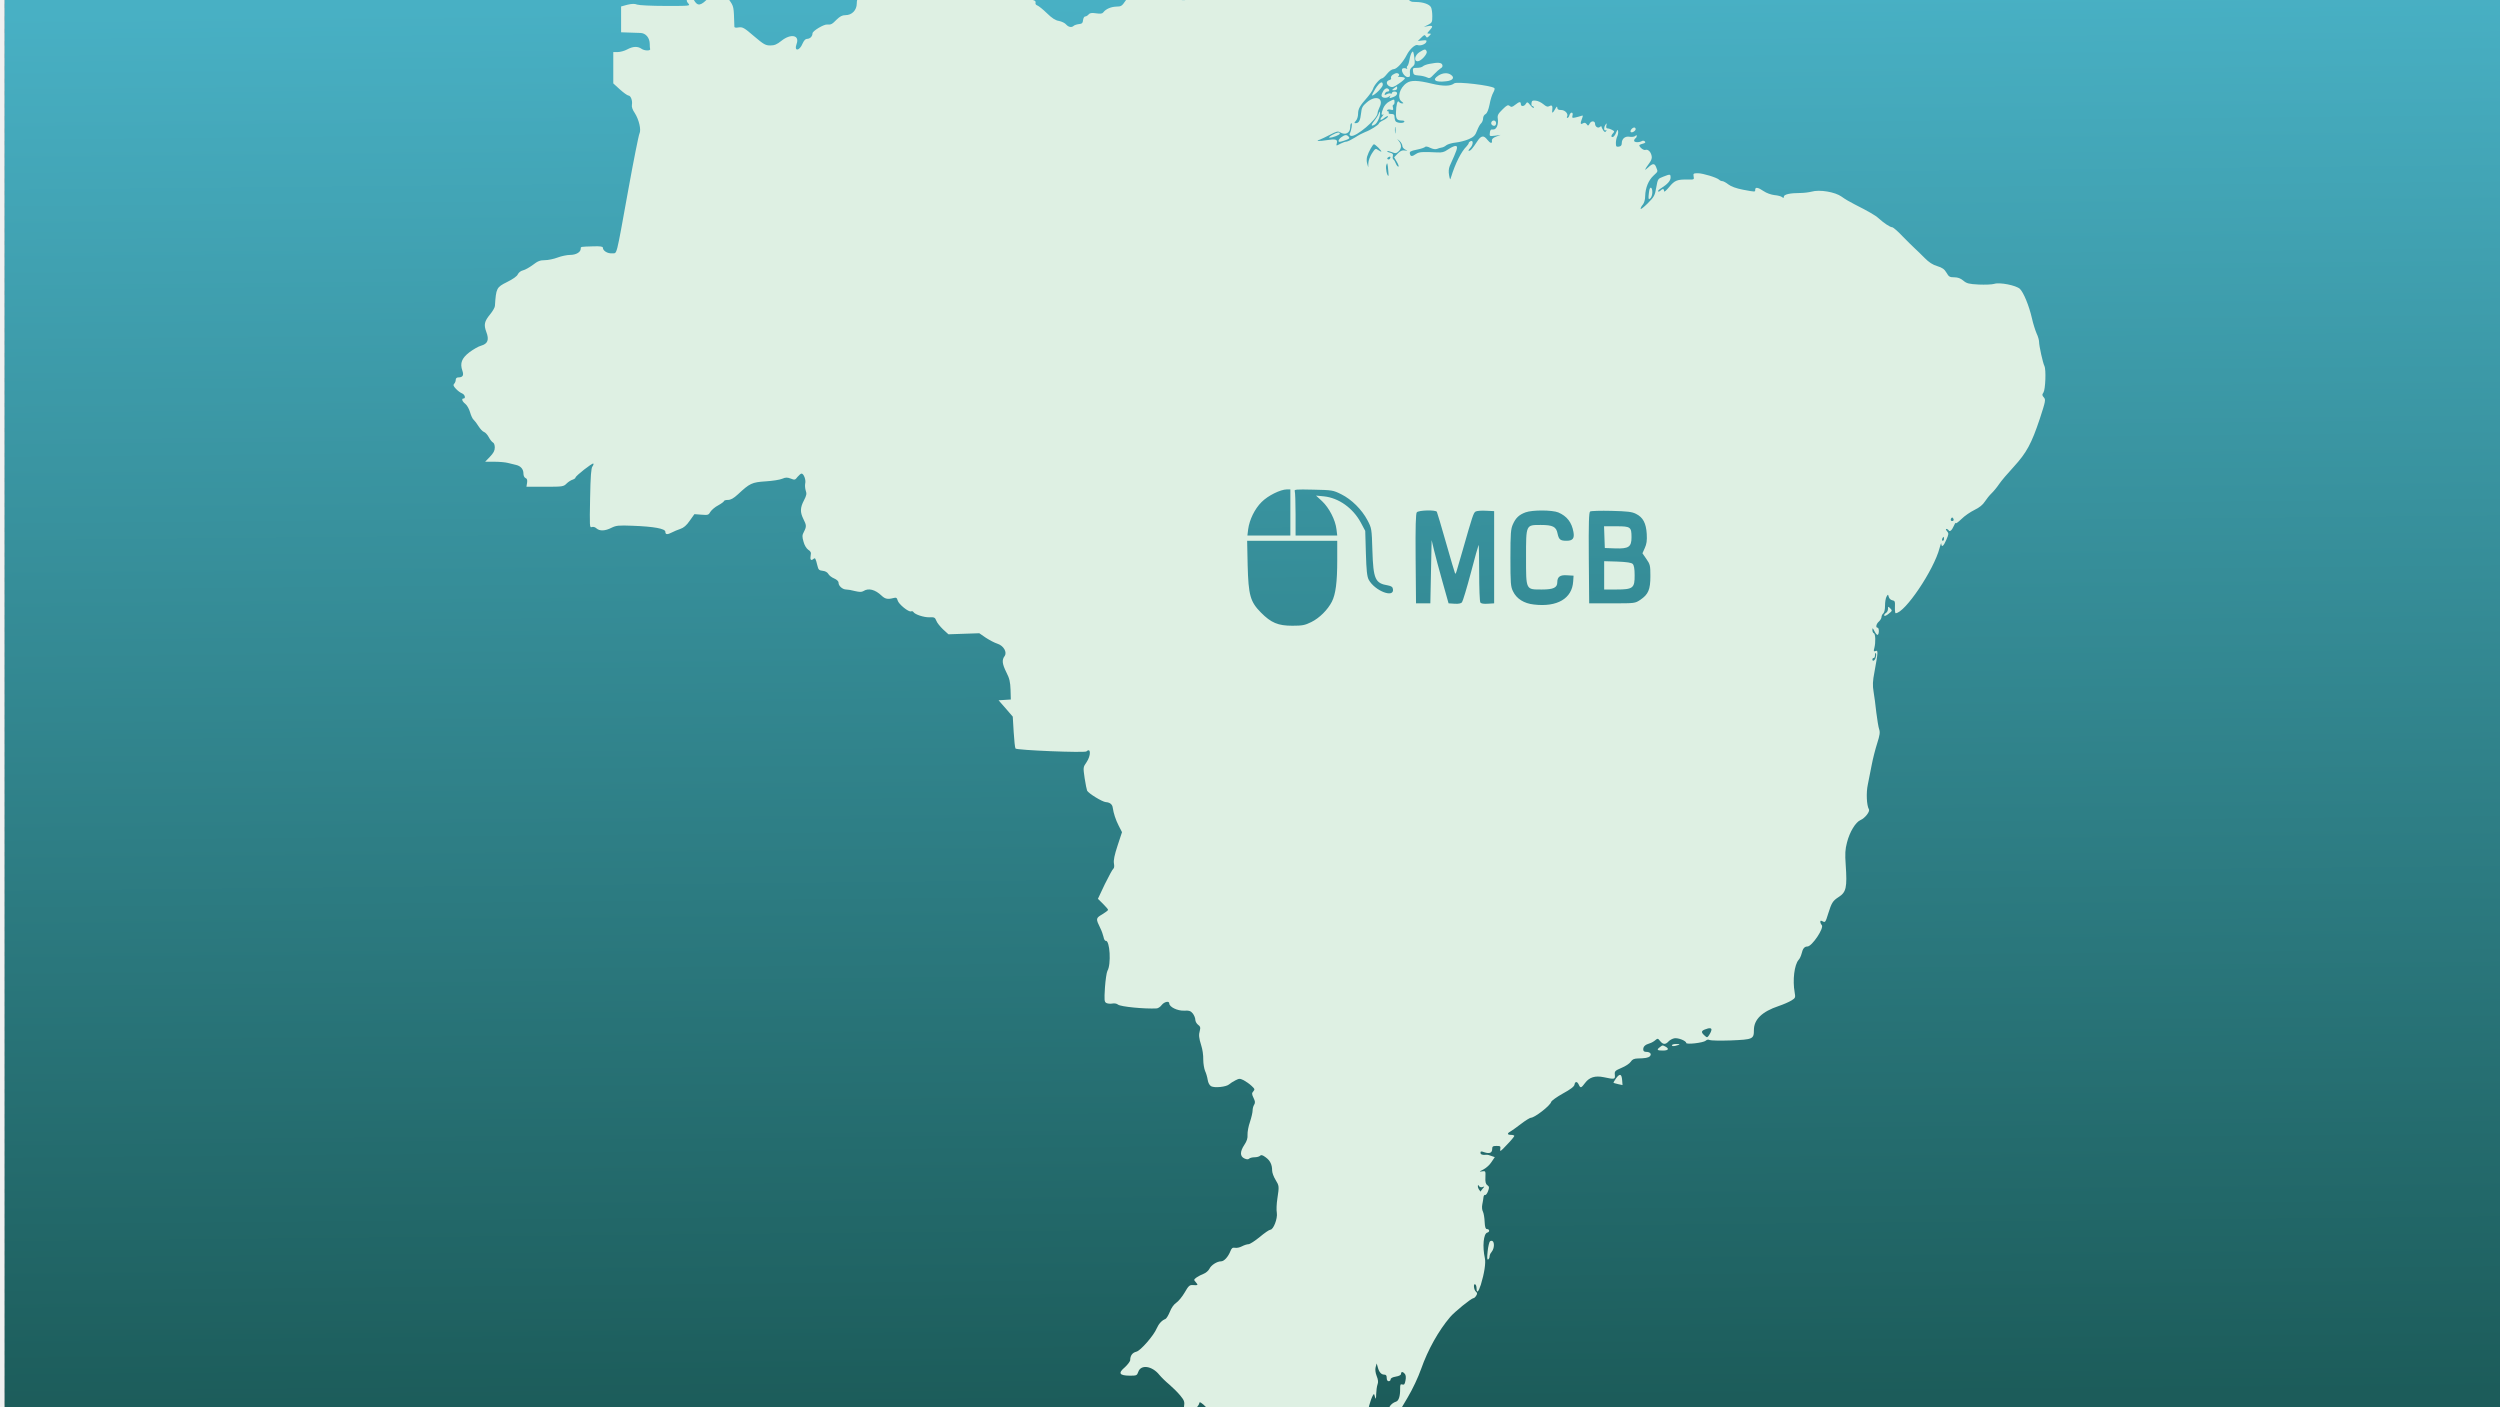
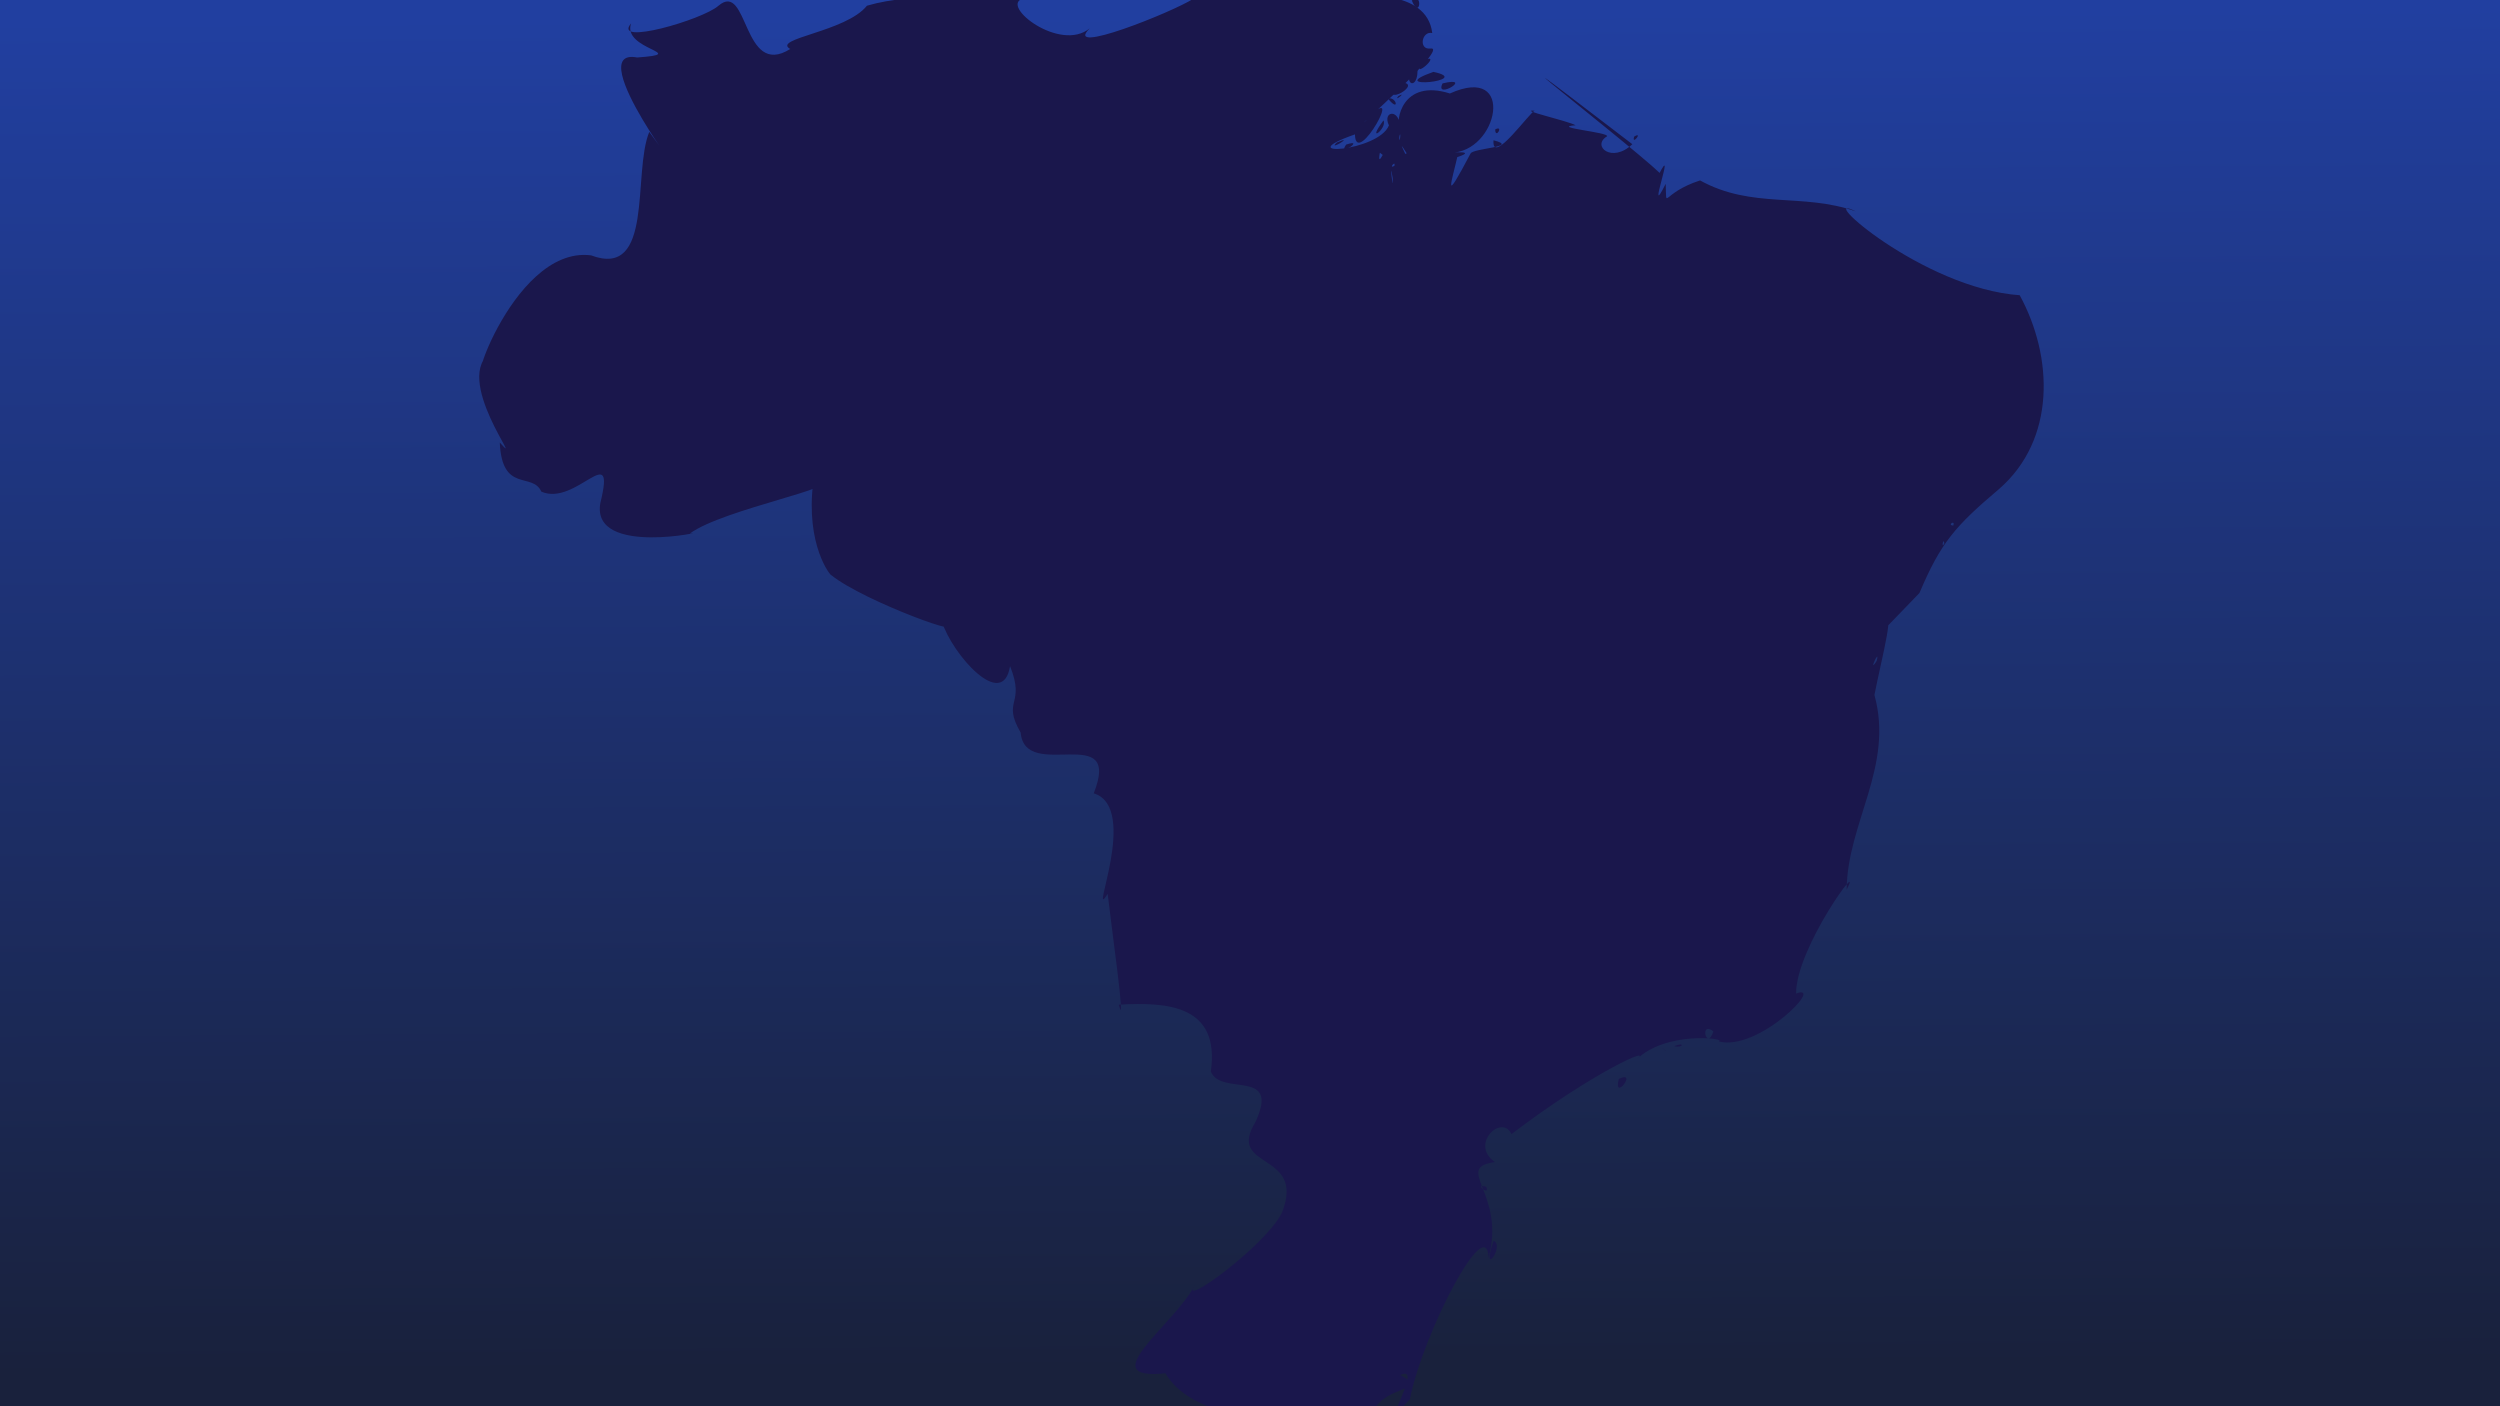
- <svg xmlns="http://www.w3.org/2000/svg" xmlns:xlink="http://www.w3.org/1999/xlink" version="1.0" width="1920pt" height="1080pt" viewBox="0 0 1920 1080" preserveAspectRatio="xMidYMid meet" id="svg4633">
-   <defs id="defs4637">
-     <linearGradient id="linearGradient5230">
-       <stop style="stop-color:#1c5c5a;stop-opacity:1" offset="0" id="stop5226" />
-       <stop style="stop-color:#48b0c4;stop-opacity:1" offset="1" id="stop5228" />
+ <svg xmlns="http://www.w3.org/2000/svg" xmlns:xlink="http://www.w3.org/1999/xlink" width="1366mm" height="768mm" viewBox="0 0 1366 768" version="1.1" id="svg821">
+   <defs id="defs815">
+     <linearGradient id="linearGradient2143">
+       <stop style="stop-color:#213fa0;stop-opacity:1" offset="0" id="stop2139" />
+       <stop style="stop-color:#19213c;stop-opacity:1" offset="1" id="stop2141" />
    </linearGradient>
-     <linearGradient xlink:href="#linearGradient5230" id="linearGradient5232" x1="312.359" y1="1084.684" x2="301.641" y2="8.175" gradientUnits="userSpaceOnUse" />
+     <linearGradient xlink:href="#linearGradient2143" id="linearGradient2145" x1="1182.4" y1="-466.322" x2="1186.677" y2="273.48" gradientUnits="userSpaceOnUse" />
  </defs>
-   <rect style="opacity:1;vector-effect:none;fill:url(#linearGradient5232);fill-opacity:1;stroke:#000000;stroke-width:0.237;stroke-linecap:butt;stroke-linejoin:miter;stroke-miterlimit:4.4;stroke-dasharray:0.237, 0.474;stroke-dashoffset:0;stroke-opacity:1" id="rect5208" width="1929.285" height="1093.262" x="3.573" y="-6.116" />
-   <g id="g5258" style="fill:#def0e3;fill-opacity:1" transform="matrix(1,0,0,1.011696,0,-7.578947)">
-     <g id="g4631" transform="matrix(0.1,0,0,-0.1,0,1080)" style="fill:#def0e3;fill-opacity:1;stroke:none">
-       <path style="fill:#def0e3;fill-opacity:1" id="path4585" d="m 5445,10745 c -63,-66 -87,-70 -116,-20 -24,40 -34,43 -49,14 -9,-16 -8,-25 6,-40 17,-19 14,-19 -174,-19 -108,0 -203,5 -218,10 -20,8 -41,7 -76,-1 l -48,-13 v -98 -98 l 58,-2 c 31,-1 72,-2 90,-3 41,-1 71,-36 72,-82 0,-18 1,-36 3,-40 4,-15 -43,-14 -65,1 -30,21 -66,20 -111,-4 -20,-11 -53,-20 -72,-20 h -35 v -119 -119 l 51,-46 c 28,-25 58,-46 65,-46 18,0 33,-39 27,-71 -3,-15 5,-38 22,-62 32,-49 51,-128 36,-156 -6,-11 -45,-204 -86,-428 -97,-529 -84,-477 -124,-481 -34,-3 -71,19 -71,43 0,9 -22,12 -77,10 -96,-3 -93,-2 -93,-18 0,-26 -36,-47 -81,-47 -24,0 -68,-9 -97,-20 -29,-11 -73,-20 -98,-20 -36,0 -54,-7 -92,-36 -26,-19 -60,-38 -75,-41 -17,-4 -33,-16 -40,-30 -6,-15 -38,-37 -83,-59 -81,-40 -84,-46 -93,-181 0,-11 -17,-40 -36,-63 -45,-54 -51,-79 -30,-135 23,-59 11,-90 -40,-104 -20,-5 -60,-28 -90,-50 -59,-45 -74,-83 -54,-140 13,-36 3,-51 -33,-51 -11,0 -18,-8 -18,-18 0,-10 -5,-23 -12,-30 -9,-9 -6,-18 13,-38 13,-14 34,-30 47,-35 22,-8 31,-39 12,-39 -18,0 -11,-22 14,-41 13,-10 29,-39 36,-63 7,-25 19,-51 28,-58 8,-7 25,-29 38,-50 13,-20 31,-39 41,-42 10,-3 27,-21 37,-40 10,-19 25,-37 32,-40 8,-3 14,-20 14,-38 0,-24 -10,-42 -37,-70 l -37,-38 h 69 c 39,0 86,-4 105,-9 19,-5 47,-12 62,-15 37,-8 58,-32 58,-66 0,-16 7,-30 16,-34 12,-4 15,-15 12,-36 l -5,-30 h 142 c 136,0 143,1 166,24 13,13 34,26 47,30 12,4 22,11 22,16 0,12 130,113 137,106 3,-3 0,-13 -7,-22 -10,-11 -15,-74 -18,-241 -4,-214 -4,-226 13,-219 11,4 25,0 36,-10 25,-22 67,-20 116,5 35,17 54,19 159,15 167,-6 254,-22 254,-46 0,-22 15,-23 52,-4 14,8 43,19 63,26 25,8 48,27 72,62 l 36,50 54,-4 c 50,-4 55,-3 69,22 9,14 36,37 60,49 24,13 44,28 44,32 0,5 14,9 30,9 22,0 44,12 78,43 91,84 107,91 212,98 52,3 110,12 128,20 26,11 38,11 65,1 30,-12 34,-11 52,13 12,14 25,25 31,25 17,0 35,-49 28,-75 -3,-14 -1,-38 4,-54 9,-24 6,-37 -14,-75 -29,-55 -30,-89 -4,-141 24,-47 25,-57 4,-97 -14,-26 -14,-37 -3,-75 7,-27 22,-51 36,-61 19,-12 24,-21 19,-43 -6,-32 2,-43 20,-28 15,12 17,9 32,-51 7,-30 13,-35 40,-38 20,-2 36,-11 43,-23 6,-12 26,-27 45,-35 21,-9 34,-21 34,-33 0,-24 31,-51 59,-51 12,0 43,-5 68,-12 35,-8 50,-8 64,0 39,25 90,12 140,-35 27,-25 46,-29 90,-18 22,6 27,3 33,-18 7,-28 84,-90 103,-83 7,3 15,1 18,-5 12,-19 81,-41 123,-40 37,2 43,-1 53,-26 5,-15 29,-44 51,-65 l 42,-38 118,4 119,4 50,-34 c 28,-18 68,-39 88,-45 49,-15 78,-66 56,-95 -22,-29 -18,-59 14,-123 24,-46 30,-73 32,-132 l 2,-74 -47,-3 -47,-3 55,-62 54,-62 7,-116 c 4,-64 10,-121 14,-126 8,-13 533,-34 545,-22 35,32 35,-33 0,-83 -26,-37 -26,-38 -14,-120 7,-46 16,-88 19,-95 11,-21 116,-85 144,-87 31,-2 50,-17 53,-43 6,-41 22,-91 46,-137 l 25,-48 -34,-102 c -24,-72 -32,-111 -28,-135 4,-21 2,-37 -5,-41 -6,-4 -35,-57 -65,-117 l -53,-111 39,-38 c 21,-21 39,-41 39,-46 0,-4 -20,-19 -45,-34 -50,-29 -50,-33 -15,-104 10,-19 21,-50 25,-67 3,-18 11,-31 17,-30 32,6 43,-180 13,-228 -6,-11 -15,-68 -19,-127 -6,-97 -5,-108 11,-117 10,-5 31,-7 46,-4 15,3 34,0 43,-8 20,-16 204,-34 298,-29 10,1 28,12 38,26 20,25 58,33 58,12 0,-27 63,-57 113,-55 40,2 52,-2 68,-22 10,-13 19,-34 19,-47 0,-12 10,-30 21,-38 17,-12 20,-20 14,-43 -10,-35 -8,-55 11,-116 9,-26 16,-73 15,-105 0,-31 7,-70 14,-87 8,-16 17,-47 20,-67 4,-24 14,-42 27,-49 26,-14 115,-5 137,14 9,8 31,22 49,31 30,15 34,15 65,0 17,-9 44,-28 59,-42 25,-23 26,-27 14,-41 -13,-14 -13,-21 1,-50 13,-26 14,-37 5,-52 -7,-10 -12,-30 -12,-44 0,-14 -9,-53 -20,-86 -12,-33 -20,-77 -19,-98 2,-26 -5,-48 -24,-76 -35,-52 -35,-88 0,-104 18,-8 29,-9 37,-1 5,5 24,10 41,10 17,0 36,5 42,11 9,9 20,6 43,-11 35,-25 50,-56 50,-101 0,-16 12,-48 26,-70 28,-46 29,-47 14,-144 -6,-38 -8,-87 -4,-107 7,-43 -26,-128 -50,-128 -8,0 -45,-25 -81,-55 -37,-30 -76,-55 -87,-55 -10,0 -33,-7 -50,-16 -17,-9 -41,-14 -54,-11 -18,3 -25,-2 -35,-27 -17,-42 -48,-76 -71,-76 -31,0 -76,-28 -90,-57 -7,-14 -27,-31 -43,-37 -17,-6 -41,-19 -55,-28 -23,-17 -23,-18 -5,-38 19,-21 16,-23 -27,-20 -22,1 -31,-7 -60,-57 -19,-32 -48,-67 -65,-78 -19,-13 -37,-38 -49,-69 -11,-26 -26,-51 -34,-54 -26,-9 -51,-36 -66,-70 -22,-54 -125,-171 -157,-178 -30,-7 -47,-30 -47,-63 0,-10 -19,-35 -41,-55 -54,-45 -43,-63 37,-64 53,0 56,1 66,29 20,58 106,46 162,-23 15,-18 49,-51 76,-73 26,-22 64,-59 84,-83 32,-39 35,-47 29,-88 l -6,-44 h 36 c 27,0 41,7 61,31 14,17 26,35 26,40 0,18 17,8 56,-31 l 39,-40 h 603 602 v 23 c 0,33 38,135 44,117 2,-8 7,-22 9,-30 3,-8 6,6 6,32 1,26 5,58 10,72 7,18 6,36 -6,65 -10,26 -13,50 -8,68 l 8,28 8,-28 c 10,-38 27,-57 50,-57 14,0 19,-7 19,-25 0,-16 6,-25 15,-25 8,0 15,6 15,14 0,9 15,17 40,21 25,4 40,12 40,21 0,18 14,18 29,0 8,-9 10,-28 5,-51 -5,-28 -10,-34 -24,-30 -15,5 -17,-1 -17,-32 1,-54 -10,-91 -31,-98 -30,-10 -51,-31 -58,-59 -6,-27 -6,-27 37,-24 l 43,3 66,110 c 40,67 81,153 105,220 51,144 134,290 222,392 33,39 163,143 178,143 6,0 16,9 22,19 10,15 9,22 -2,31 -17,14 -21,65 -5,55 6,-3 10,-17 10,-31 0,-40 15,-27 33,29 26,83 39,165 31,200 -20,88 -11,187 18,195 21,5 19,27 -3,27 -10,0 -15,15 -17,55 -1,30 -7,65 -13,77 -7,12 -9,36 -5,55 4,18 8,43 9,54 1,12 7,20 12,18 6,-3 16,10 23,28 11,29 10,35 -5,46 -13,9 -17,25 -15,61 2,47 1,48 -26,44 -24,-4 -22,-2 10,14 20,10 49,35 62,56 l 26,38 -26,9 c -15,6 -31,10 -38,9 -29,-4 -46,2 -46,15 0,12 6,13 30,4 39,-13 60,-5 60,25 0,19 5,23 33,23 30,0 33,-2 29,-25 -4,-22 4,-16 51,34 32,32 57,63 57,67 0,4 -11,8 -25,8 -30,0 -32,11 -6,25 10,6 47,31 82,58 34,26 69,47 76,47 29,0 149,92 156,120 2,9 43,38 90,64 58,31 87,53 89,67 4,26 21,27 33,0 13,-28 18,-27 49,14 33,43 77,56 142,43 85,-18 89,-17 86,17 -3,29 1,32 52,54 30,12 62,33 70,46 12,18 25,24 53,25 58,1 82,5 94,17 16,16 2,33 -27,33 -17,0 -24,6 -24,19 0,22 15,36 50,46 14,4 33,15 43,24 18,15 20,14 37,-7 22,-27 41,-28 64,-3 9,10 29,21 44,24 29,6 92,-19 92,-35 0,-14 132,1 150,17 9,9 21,10 30,5 8,-4 82,-6 163,-3 169,7 177,10 177,79 0,80 63,140 190,182 36,12 80,31 98,42 31,19 32,22 25,62 -17,93 -2,210 30,246 9,9 19,31 23,47 9,39 22,55 45,55 35,0 131,142 110,163 -6,6 -11,17 -11,24 0,11 5,11 20,3 17,-9 21,-4 39,55 28,88 36,101 81,130 59,37 67,72 55,245 -6,84 -4,118 10,170 20,79 66,154 104,170 34,14 75,66 64,82 -17,29 -22,125 -8,188 7,36 21,103 30,150 9,47 28,120 42,163 20,62 23,83 15,106 -6,16 -15,74 -22,128 -6,54 -15,125 -21,158 -8,47 -7,79 7,150 28,151 29,166 9,158 -16,-5 -17,-2 -10,23 11,42 9,108 -4,112 -6,2 -11,13 -11,25 0,18 3,16 16,-10 9,-18 20,-30 25,-27 12,7 11,54 -1,54 -17,0 -11,29 10,47 11,10 20,25 20,34 0,9 6,22 14,28 8,7 13,30 13,59 0,26 5,56 11,67 12,20 12,20 18,-2 3,-12 16,-23 28,-25 18,-3 21,-9 19,-50 -1,-27 2,-48 5,-48 71,0 295,329 338,495 7,28 13,42 13,33 2,-32 18,-19 39,30 19,43 19,48 5,65 -9,9 -11,17 -5,17 6,0 14,-5 17,-10 9,-15 25,-2 41,34 7,17 13,26 14,20 0,-6 20,8 44,31 24,24 69,54 100,69 38,18 64,39 80,64 13,20 36,48 51,62 15,14 41,45 58,70 17,25 68,84 113,132 98,106 136,175 200,365 44,133 46,144 31,161 -14,15 -15,21 -3,38 15,23 21,175 7,201 -12,23 -41,153 -41,184 0,12 -8,41 -19,63 -10,23 -27,75 -36,116 -22,95 -64,195 -92,222 -29,27 -156,52 -198,38 -16,-5 -70,-7 -118,-5 -76,4 -93,8 -119,30 -21,17 -41,25 -69,25 -35,0 -42,4 -60,35 -16,27 -32,38 -71,50 -35,10 -64,29 -97,62 -26,26 -61,60 -77,74 -16,14 -58,56 -94,92 -35,37 -71,67 -78,67 -16,0 -64,32 -102,66 -26,24 -81,55 -185,107 -33,16 -78,42 -101,59 -50,36 -170,56 -232,38 -20,-5 -59,-10 -87,-10 -78,0 -125,-11 -125,-28 0,-11 -3,-12 -14,-3 -7,6 -33,13 -58,15 -26,3 -61,15 -83,30 -43,29 -65,33 -65,11 0,-18 3,-18 -94,0 -52,10 -91,24 -112,40 -18,14 -39,25 -46,25 -8,0 -18,4 -24,10 -17,17 -126,50 -164,50 -34,0 -37,-2 -33,-24 5,-24 3,-25 -43,-24 -83,2 -103,-6 -145,-57 -23,-27 -39,-41 -39,-31 0,19 -11,21 -28,4 -6,-6 -14,-9 -18,-6 -3,4 7,14 23,24 50,31 73,57 73,81 0,27 -2,28 -56,7 -42,-16 -42,-17 -54,-82 -10,-61 -16,-71 -66,-121 -30,-29 -54,-48 -54,-41 0,8 8,22 17,32 10,12 18,37 18,66 2,62 25,118 64,154 36,33 34,29 21,62 -12,33 -27,33 -63,-1 -32,-30 -29,-18 10,34 17,23 22,40 17,57 -7,31 -29,50 -48,43 -13,-5 -46,21 -46,35 0,3 12,9 26,12 19,5 24,10 16,18 -5,5 -16,7 -23,2 -21,-12 -59,-11 -59,3 0,6 5,15 10,18 6,3 10,11 10,18 0,8 -3,8 -11,0 -6,-6 -26,-9 -43,-6 -36,6 -61,-15 -61,-51 0,-14 -7,-22 -22,-24 -20,-3 -23,1 -23,28 0,17 5,40 11,51 5,11 8,28 6,37 -3,15 -5,14 -12,-3 -12,-31 -26,-45 -37,-39 -5,3 -2,14 7,24 16,17 15,19 -4,29 -11,6 -26,11 -34,11 -10,0 -14,7 -10,23 4,18 3,19 -6,7 -15,-20 -14,-53 1,-44 7,5 8,3 3,-6 -6,-10 -11,-9 -22,5 -7,11 -13,23 -13,28 0,5 -6,5 -13,-2 -15,-12 -37,3 -37,25 0,22 -29,24 -41,2 -10,-19 -13,-20 -23,-6 -9,12 -17,13 -29,7 -20,-12 -22,-2 -7,36 9,24 8,26 -7,20 -10,-3 -30,-9 -45,-12 -23,-5 -26,-3 -21,16 3,13 1,21 -7,21 -6,0 -14,-9 -17,-20 -3,-11 -10,-20 -15,-20 -5,0 -6,4 -3,10 12,20 -15,50 -45,50 -22,0 -30,5 -30,18 -1,12 -5,9 -16,-10 -16,-30 -26,-36 -23,-15 5,37 -1,48 -20,37 -16,-8 -25,-5 -48,14 -16,13 -42,26 -58,27 -25,3 -31,0 -33,-18 -2,-13 1,-23 7,-23 6,0 11,-6 11,-12 -1,-7 -12,1 -26,17 -22,27 -26,28 -35,13 -12,-22 -39,-24 -39,-3 0,21 -12,19 -44,-6 -22,-17 -29,-19 -42,-8 -12,10 -22,6 -55,-27 -33,-32 -40,-44 -36,-69 7,-46 -11,-86 -37,-83 -16,2 -22,-3 -24,-25 -3,-27 -3,-27 40,-22 l 43,6 -35,-13 c -24,-9 -34,-19 -32,-31 4,-25 -13,-21 -36,8 -27,35 -48,31 -76,-12 -38,-57 -52,-73 -65,-73 -6,0 -2,9 9,20 24,24 28,62 5,54 -8,-4 -15,-10 -15,-14 0,-5 -7,-16 -16,-25 -42,-41 -88,-132 -120,-235 -7,-23 -8,-22 -15,15 -5,27 -3,50 5,70 8,17 23,51 35,78 28,63 28,80 -1,72 -13,-4 -36,-16 -53,-28 -22,-16 -42,-21 -75,-19 -119,6 -140,4 -164,-11 -32,-22 -43,-21 -48,1 -4,16 4,21 53,31 32,6 61,16 64,21 3,5 20,3 39,-7 21,-10 41,-13 53,-8 10,4 26,9 35,10 10,1 26,9 35,17 10,8 43,18 73,21 30,3 76,15 101,26 38,17 49,28 63,65 9,24 24,50 32,56 7,7 14,23 14,36 0,13 8,28 19,33 12,7 22,31 31,73 6,35 19,75 28,90 9,15 13,30 9,34 -20,20 -290,52 -309,36 -28,-22 -84,-23 -172,-2 -108,26 -158,27 -191,6 -56,-36 -78,-115 -40,-142 16,-12 16,-14 3,-14 -9,0 -20,6 -24,12 -11,17 -22,-23 -23,-83 -1,-49 8,-59 50,-59 11,0 17,-5 14,-10 -8,-13 -57,-9 -67,5 -4,6 -8,20 -8,33 0,17 -6,22 -26,22 -14,0 -23,4 -19,10 3,6 1,10 -5,10 -6,0 -9,4 -6,9 3,5 16,7 28,3 18,-4 20,-2 16,16 -4,12 -2,22 3,22 5,0 9,9 9,20 0,24 -3,24 -41,4 -17,-8 -37,-30 -45,-49 -17,-42 -18,-58 -1,-49 6,4 3,-2 -7,-14 -26,-30 -15,-37 17,-11 15,11 27,16 27,10 0,-6 -16,-19 -35,-28 -19,-9 -35,-20 -35,-25 0,-10 -67,-52 -105,-65 -16,-6 -52,-24 -79,-42 -28,-17 -57,-31 -65,-31 -9,0 -29,-7 -45,-15 -36,-19 -35,-19 -29,4 7,28 -9,33 -78,22 -61,-10 -91,-7 -53,4 10,4 46,20 78,37 48,25 62,29 77,19 42,-25 79,-6 79,41 0,15 4,28 9,28 9,0 -1,-59 -13,-79 -4,-6 0,-14 8,-17 37,-14 206,128 206,173 0,8 7,27 14,42 38,72 -29,98 -98,38 -32,-27 -39,-40 -43,-82 -6,-55 -17,-75 -41,-75 -13,0 -13,2 1,18 10,10 17,34 17,53 0,38 14,62 71,125 20,23 40,52 44,65 8,28 54,79 69,79 6,0 24,16 39,35 17,21 37,35 50,35 24,0 73,53 102,110 21,41 64,80 82,73 21,-8 60,6 67,23 5,13 0,16 -29,12 l -36,-4 26,25 c 22,22 27,24 35,11 8,-13 11,-13 27,3 16,16 16,17 -2,17 -17,0 -17,1 3,23 30,32 28,40 -10,34 l -33,-6 33,16 c 30,15 32,20 32,65 0,27 -4,58 -10,68 -12,23 -61,40 -117,40 -40,0 -46,3 -75,45 l -32,45 h -823 -822 l 5,-28 c 10,-49 -14,-58 -99,-39 -41,8 -92,13 -117,10 -77,-9 -121,-6 -140,12 -14,13 -23,14 -38,6 -10,-5 -28,-8 -39,-5 -16,4 -27,-4 -50,-38 -26,-38 -33,-43 -68,-43 -42,-1 -82,-18 -101,-43 -8,-11 -22,-13 -56,-8 -34,5 -48,3 -58,-9 -7,-8 -18,-15 -26,-15 -7,0 -14,-12 -16,-27 -2,-23 -9,-29 -33,-31 -16,-2 -34,-8 -39,-13 -16,-15 -40,-10 -58,10 -9,11 -34,23 -55,27 -27,4 -54,21 -93,59 -30,29 -63,55 -74,59 -10,3 -16,12 -13,20 3,8 -3,16 -15,19 -18,5 -20,11 -14,41 l 7,36 h -606 c -592,0 -607,0 -632,-20 -14,-11 -37,-20 -50,-20 -45,0 -63,-17 -63,-61 0,-51 -37,-89 -87,-89 -25,0 -42,-9 -69,-35 -33,-34 -44,-39 -71,-36 -25,3 -113,-49 -113,-67 0,-23 -19,-42 -43,-42 -11,0 -23,-13 -33,-35 -24,-59 -68,-62 -46,-3 25,67 -45,80 -117,23 -34,-27 -53,-35 -85,-35 -37,0 -51,8 -126,71 -75,64 -87,70 -117,66 -22,-4 -33,-2 -33,6 -5,158 -3,150 -42,206 -21,29 -38,57 -38,62 0,5 -14,9 -31,9 -24,0 -42,-12 -84,-55 z m 5272,-1027 c -2,-13 -4,-5 -4,17 -1,22 1,32 4,23 2,-10 2,-28 0,-40 z m 53,-100 c 0,-10 10,-23 23,-29 21,-9 20,-9 -5,-6 -20,3 -34,-4 -54,-24 l -27,-28 21,-35 c 12,-20 17,-36 11,-36 -5,0 -14,11 -19,24 -5,13 -13,27 -18,30 -6,3 -8,15 -5,26 4,14 -1,21 -21,26 -15,3 -25,9 -22,12 3,2 19,-1 36,-8 26,-11 33,-10 50,5 25,22 26,52 3,79 -18,21 -18,21 5,2 12,-11 22,-28 22,-38 z m -185,-13 c 31,-32 32,-40 1,-20 -22,15 -24,14 -50,-25 -14,-22 -26,-54 -27,-72 l -1,-33 -8,28 c -5,15 -5,40 0,55 10,34 43,92 52,92 4,0 19,-11 33,-25 z m 90,-84 c -3,-6 -11,-8 -17,-5 -6,4 -5,9 3,15 16,10 23,4 14,-10 z m -13,-93 c 2,-21 3,-38 1,-38 -11,0 -23,58 -17,80 8,27 11,19 16,-42 z M 9910,6835 v -175 h -165 -165 l 6,48 c 10,72 50,154 103,206 49,49 144,95 194,96 h 27 z m 391,138 c 79,-39 157,-115 201,-197 32,-60 33,-63 38,-231 7,-217 21,-248 120,-264 26,-5 36,-12 38,-29 10,-70 -140,-12 -186,72 -13,24 -18,68 -22,201 l -5,170 -34,63 c -60,110 -169,187 -282,199 l -62,6 47,-43 c 53,-49 102,-142 110,-212 l 6,-48 h -160 -160 v 159 c 0,88 -3,167 -6,176 -6,15 7,16 142,13 145,-3 152,-4 215,-35 z m 734,-133 c 3,-5 35,-112 71,-237 36,-125 67,-229 69,-231 6,-6 6,-5 56,168 79,273 85,292 102,302 9,5 45,8 79,6 l 63,-3 v -350 -350 l -49,-3 c -32,-2 -52,1 -57,10 -5,7 -9,109 -9,227 0,118 -2,212 -4,210 -2,-2 -30,-98 -60,-213 -31,-116 -62,-216 -68,-223 -7,-9 -27,-13 -57,-11 l -46,3 -47,165 c -26,91 -55,199 -65,240 l -18,75 -5,-240 -5,-240 h -55 -55 l -3,339 c -2,242 1,343 9,352 13,16 144,20 154,4 z m 933,-5 c 66,-28 103,-75 116,-148 9,-49 -5,-67 -53,-67 -48,0 -59,9 -69,55 -10,52 -37,65 -129,65 -115,0 -113,4 -113,-245 0,-252 -3,-245 122,-245 88,0 118,14 118,55 0,41 21,57 75,53 l 50,-3 -3,-44 c -8,-129 -122,-196 -301,-175 -77,8 -134,44 -161,100 -18,36 -20,61 -20,255 0,186 3,219 19,254 22,49 48,73 98,91 53,19 204,18 251,-1 z m 597,-11 c 53,-26 77,-70 82,-152 3,-51 -1,-77 -15,-107 l -18,-40 30,-43 c 29,-41 31,-50 31,-130 0,-103 -16,-139 -77,-180 -41,-27 -42,-27 -217,-27 h -176 l -3,344 c -2,269 1,347 10,353 7,5 81,7 164,5 123,-3 158,-7 189,-23 z m 2434,-53 c -15,-5 -22,6 -14,19 6,9 10,9 16,-1 5,-8 4,-15 -2,-18 z m -69,-136 c 0,-8 -4,-15 -10,-15 -5,0 -7,7 -4,15 4,8 8,15 10,15 2,0 4,-7 4,-15 z m -4660,-162 c 0,-168 -12,-258 -41,-315 -32,-62 -96,-125 -158,-155 -49,-24 -68,-28 -146,-28 -109,0 -163,22 -241,100 -82,82 -96,131 -102,358 l -4,187 h 346 346 z m 4136,-738 c -6,-24 -26,-36 -26,-15 0,6 5,10 10,10 6,0 10,10 10,22 0,12 3,19 6,15 4,-3 4,-18 0,-32 z M 13143,2903 c -2,-10 -11,-27 -18,-37 -14,-19 -15,-19 -35,-1 -26,23 -25,34 3,45 37,15 56,12 50,-7 z M 11386,1714 c 17,6 17,6 1,-12 -9,-10 -16,-21 -15,-23 2,-2 -3,2 -9,10 -7,8 -13,22 -13,30 0,13 2,14 9,2 6,-8 16,-11 27,-7 z" />
-       <path style="fill:#def0e3;fill-opacity:1" id="path4587" d="m 12322,6648 3,-83 82,-3 c 101,-3 123,11 123,84 0,79 -7,84 -116,84 h -95 z" />
-       <path style="fill:#def0e3;fill-opacity:1" id="path4589" d="m 12320,6358 v -108 h 94 c 128,0 141,11 140,109 0,49 -5,76 -15,85 -9,10 -46,15 -117,18 l -102,3 z" />
-       <path style="fill:#def0e3;fill-opacity:1" id="path4591" d="m 10810,10786 c 0,-8 9,-24 19,-37 24,-30 47,-14 37,25 -5,19 -13,26 -31,26 -15,0 -25,-6 -25,-14 z" />
-       <path style="fill:#def0e3;fill-opacity:1" id="path4593" d="m 10903,10330 c -38,-23 -47,-70 -15,-70 25,0 76,55 69,74 -8,21 -15,20 -54,-4 z" />
-       <path style="fill:#def0e3;fill-opacity:1" id="path4595" d="m 10844,10329 c -7,-8 -15,-33 -19,-56 -4,-24 -11,-45 -16,-49 -5,-3 -6,-10 -3,-16 4,-7 2,-8 -5,-4 -7,4 -19,5 -27,2 -22,-9 10,-66 37,-66 17,0 20,5 17,31 -2,22 3,35 19,47 19,15 21,23 15,71 -6,43 -9,51 -18,40 z" />
-       <path style="fill:#def0e3;fill-opacity:1" id="path4597" d="m 10977,10240 c -21,-4 -43,-12 -50,-19 -6,-6 -26,-11 -45,-11 -30,0 -33,-2 -30,-27 3,-25 8,-28 43,-31 22,-1 50,-8 63,-14 20,-10 26,-8 55,23 18,19 41,39 51,45 13,7 17,16 13,27 -7,18 -34,20 -100,7 z" />
-       <path style="fill:#def0e3;fill-opacity:1" id="path4599" d="m 10695,10157 c -10,-8 -15,-19 -12,-24 4,-6 -2,-13 -13,-16 -27,-7 -25,-35 3,-48 20,-9 31,-6 70,21 26,17 47,36 47,41 0,5 -15,9 -32,10 -18,0 -27,3 -20,6 15,6 6,23 -12,23 -7,0 -20,-6 -31,-13 z" />
-       <path style="fill:#def0e3;fill-opacity:1" id="path4601" d="m 11048,10152 c -54,-33 -26,-54 57,-44 52,5 69,27 40,48 -25,19 -64,17 -97,-4 z" />
-       <path style="fill:#def0e3;fill-opacity:1" id="path4603" d="m 10562,10050 c -17,-27 -28,-50 -24,-50 18,0 82,63 82,81 0,34 -26,20 -58,-31 z" />
-       <path style="fill:#def0e3;fill-opacity:1" id="path4605" d="m 10706,10055 c -19,-15 -19,-15 2,-15 13,0 22,6 22,15 0,18 0,18 -24,0 z" />
-       <path style="fill:#def0e3;fill-opacity:1" id="path4607" d="m 10625,10037 c -8,-12 -15,-28 -15,-37 0,-19 38,-24 59,-7 12,9 13,9 7,0 -9,-16 -5,-16 28,-3 31,11 35,40 6,40 -11,0 -20,-5 -20,-11 0,-5 -4,-7 -10,-4 -5,3 -19,1 -30,-5 -16,-9 -18,-8 -14,5 4,8 12,15 20,15 18,0 18,16 -1,24 -8,3 -21,-4 -30,-17 z" />
-       <path style="fill:#def0e3;fill-opacity:1" id="path4609" d="m 10591,9869 c -1,-9 -15,-33 -31,-54 -33,-41 -33,-53 -2,-36 22,12 47,73 39,94 -4,7 -6,6 -6,-4 z" />
-       <path style="fill:#def0e3;fill-opacity:1" id="path4611" d="m 11455,9800 c -8,-14 3,-30 21,-30 8,0 14,9 14,20 0,21 -24,28 -35,10 z" />
-       <path style="fill:#def0e3;fill-opacity:1" id="path4613" d="m 12530,9745 c -7,-8 -10,-19 -6,-22 9,-9 38,8 38,22 -1,16 -18,16 -32,0 z" />
-       <path style="fill:#def0e3;fill-opacity:1" id="path4615" d="m 10230,9700 c -19,-11 -28,-19 -19,-20 25,0 79,21 79,31 0,14 -22,10 -60,-11 z" />
-       <path style="fill:#def0e3;fill-opacity:1" id="path4617" d="m 10302,9684 c -12,-8 -22,-21 -22,-28 0,-11 9,-10 45,2 37,12 43,17 34,28 -15,18 -29,18 -57,-2 z" />
-       <path style="fill:#def0e3;fill-opacity:1" id="path4619" d="m 12667,9283 c -2,-10 -5,-31 -6,-47 -1,-24 1,-27 14,-16 8,7 15,28 15,46 0,36 -16,47 -23,17 z" />
-       <path style="fill:#def0e3;fill-opacity:1" id="path4621" d="m 14500,6103 c 0,-12 -7,-26 -16,-31 -9,-5 -15,-14 -13,-20 2,-6 17,0 34,14 28,22 29,24 12,41 -16,16 -17,16 -17,-4 z" />
-       <path style="fill:#def0e3;fill-opacity:1" id="path4623" d="m 12840,2790 c 0,-6 11,-8 28,-4 39,10 40,14 4,14 -18,0 -32,-5 -32,-10 z" />
-       <path style="fill:#def0e3;fill-opacity:1" id="path4625" d="m 12748,2776 c -27,-20 -22,-26 22,-26 43,0 52,13 21,30 -24,12 -22,12 -43,-4 z" />
-       <path style="fill:#def0e3;fill-opacity:1" id="path4627" d="m 12411,2539 c -12,-17 -21,-32 -19,-34 1,-1 18,-6 36,-10 l 33,-7 -3,38 c -4,48 -18,52 -47,13 z" />
-       <path style="fill:#def0e3;fill-opacity:1" id="path4629" d="m 11443,1302 c -5,-4 -14,-38 -18,-76 -5,-48 -4,-66 4,-62 6,4 11,14 11,23 0,9 6,24 14,32 31,37 23,104 -11,83 z" />
+   <g id="layer1" transform="translate(0,471)">
+     <rect style="opacity:1;vector-effect:none;fill:url(#linearGradient2145);fill-opacity:1;stroke:#000000;stroke-width:0.084;stroke-linecap:butt;stroke-linejoin:miter;stroke-miterlimit:4.4;stroke-dasharray:0.084, 0.167;stroke-dashoffset:0;stroke-opacity:1" id="rect2114" width="1370.558" height="774.013" x="-2.138" y="-474.874" />
+     <flowRoot xml:space="preserve" id="flowRoot1390" style="font-style:normal;font-weight:normal;font-size:40px;line-height:1.25;font-family:sans-serif;letter-spacing:0px;word-spacing:0px;fill:#000000;fill-opacity:1;stroke:none" transform="matrix(0.2645833,0,0,0.2645833,0,-783)">
+       <flowRegion id="flowRegion1392">
+         <rect id="rect1394" width="3749.686" height="2262.742" x="1454.62" y="364.528" />
+       </flowRegion>
+       <flowPara id="flowPara1396" />
+     </flowRoot>
+     <flowRoot xml:space="preserve" id="flowRoot1398" style="fill:black;fill-opacity:1;stroke:none;font-family:sans-serif;font-style:normal;font-weight:normal;font-size:40px;line-height:1.25;letter-spacing:0px;word-spacing:0px">
+       <flowRegion id="flowRegion1400">
+         <rect id="rect1402" width="3458.762" height="1810.193" x="711.147" y="349.012" />
+       </flowRegion>
+       <flowPara id="flowPara1404" />
+     </flowRoot>
+     <flowRoot xml:space="preserve" id="flowRoot1414" style="fill:black;fill-opacity:1;stroke:none;font-family:sans-serif;font-style:normal;font-weight:normal;font-size:40px;line-height:1.25;letter-spacing:0px;word-spacing:0px">
+       <flowRegion id="flowRegion1416">
+         <rect id="rect1418" width="3297.138" height="1963.737" x="719.229" y="276.281" />
+       </flowRegion>
+       <flowPara id="flowPara1420" />
+     </flowRoot>
+     <g id="g5258" style="fill:#1a174c;fill-opacity:1" transform="matrix(0.7062653,0,0,0.7145257,7.945008,-471.7368)">
+       <g id="g4631" transform="matrix(0.1,0,0,-0.1,0,1080)" style="fill:#1a174c;fill-opacity:1;stroke:none">
+         <path style="fill:#1a174c;fill-opacity:1" d="m 5445,10745 c -124.06,-107.242 -823.841,-307.245 -675,-134.207 -72.893,-203.747 468.338,-230.253 47,-260.793 -457.434,87.09 532.746,-1154.067 93.625,-568.875 C 4778.904,9464.311 4950.219,8655.316 4460,8837 c -633.457,79.704 -1031.314,-1295.785 -765,-736 -325.685,-191.963 267.143,-926.842 59,-695 16.844,-390.342 253.325,-223.191 321.603,-376 269.423,-116.093 580.82,411.007 456.397,-87 -74.758,-419.606 877.413,-202.599 693,-233 257.481,188.132 1261.353,370.983 954,392.25 -61.206,-484.582 137.445,-719.195 139,-710.25 258.104,-204.869 1140.594,-516.484 856.625,-355.875 79.433,-250.327 470.444,-687.187 527.125,-340.5 122.651,-303.03 -66.999,-252.988 82.142,-508.258 C 7818.449,4803.427 8573.675,5280.254 8349,4723 8709.289,4614.772 8301.252,3710.2 8456.904,3954.157 8479.564,3750.714 8605.186,2869.974 8543,3107 c 375.615,21.095 785.252,-3.118 712,-512 81.734,-192.331 540.049,28.743 345,-386 -228.559,-368.094 392.434,-220.677 206,-691 C 9682.608,1265.705 9001.778,776.061 9130.625,960.625 8968.074,654.398 8336.168,230.044 8904,288 9095.405,-38.32 9685.4,-47.971 9402.81,0 9771.873,0 10140.937,0 10510,0 c 110.912,205.644 443.394,147.915 210,275 197.798,91.016 -198.527,-482.195 74.323,-186.128 C 10896.653,590.885 11386.347,1528.384 11404,1173 c 135.891,490.962 -277.05,687.79 50,730 -201.051,133.897 52.036,373.108 127,214.25 630.621,474.616 1119.038,688.446 963.5,566.625 225.123,224.854 707.13,166.017 639.625,142 308.791,-79.47 828.544,450.5 598.875,366.125 -2.21,349.518 533.345,1064.536 391.125,794.5 3.664,507.943 367.623,943.129 214.875,1488.5 58.202,294.923 174.039,707.579 61,566 1138.455,1437.774 -6423.669,-6670.72 287.5,214.25 164.398,385.43 277.588,512.262 615.5,794.75 439.863,377.88 421.101,1008.025 160,1482 -754.694,53.182 -1600.801,806.17 -1268,641 -411.487,144.873 -800.423,15.653 -1205,237 -304.151,-97.701 -255.537,-235.939 -266,-26 -160.494,-318.316 89.015,348.616 -54,70 300.233,-172.068 -1959.679,1563.794 -204,233 -157.491,-149.963 -318.461,-12.559 -195.75,60.125 19.925,31.372 -444.849,68.282 -243.25,84.875 -66.596,35.595 -457.957,121.509 -315,111 -28.158,4.708 -335.727,-429.129 -320,-226 207.726,-52.899 -160.981,-59.29 -178,-102 -218.183,-408.672 -147.942,-228.602 -96,0 -336.813,-120.001 299.589,34.607 -61,7 369.738,-2.339 513.712,682.896 -2.5,452.875 -370.149,115.797 -424.127,-211.664 -386.5,-269.875 5.986,158.605 -139.934,138.763 -85,26 -79.489,-201.75 -779.891,-247.641 -263,-69 4.711,-275.514 413.005,457.039 83,103 -133.391,-114.468 663.835,580.535 499.25,553.375 -92.271,-9.571 -65.384,136.496 15.75,118.625 -41.563,348.09 -597.735,280.778 -528.034,263 -439.656,0 -879.311,0 -1318.966,0 -164.2,-104.616 -1017.823,-439.949 -803,-227 -229.63,-186.826 -698.54,175.589 -517.414,227 -400.913,-22.352 -819.573,57.907 -1205.961,-54 -163.006,-201.378 -738.111,-249.878 -593.625,-331 -371.423,-230.485 -321.771,529.151 -556,330 z m 5272,-1027 c -13.758,18.57 13.485,87.417 0,0 z m 53,-100 c 23.395,-173.724 171.688,88.993 -10.5,-5.375 -40.222,83.989 -33.318,72.567 10.5,5.375 z m -185,-13 c -88.038,-162.911 75.1,361.162 -33,25 z m 90,-84 c -47.836,-25.599 12.319,49.061 0,0 z m -13,-93 c 7.085,-144.412 -29.276,180.33 0,0 z m 4337,-2657 c -50.563,1.367 16.943,47.895 0,0 z m -69,-136 c -24.444,-52.528 -8.92,52.929 0,0 z m -524,-900 c -71.982,-110.099 30.446,114.531 0,0 z M 13143,2903 c -51.134,-155.551 -111.381,83.781 0,0 z M 11386,1714 c 32.746,-76.96 -106.207,32.739 0,0 z" id="path4585" />
+         <path style="fill:#1a174c;fill-opacity:1" d="m 12322,6648 c 54.607,-279.907 410.285,178.785 -3,82 1,-27.333 2,-54.667 3,-82 z" id="path4587" />
+         <path style="fill:#1a174c;fill-opacity:1" d="m 12320,6358 c 31.184,-347.854 488.498,193.026 0,107 0,-35.667 0,-71.333 0,-107 z" id="path4589" />
+         <path style="fill:#1a174c;fill-opacity:1" d="m 10810,10786 c 62.051,-155.529 89.661,69.934 0,0 z" id="path4591" />
+         <path style="fill:#1a174c;fill-opacity:1" d="m 10903,10330 c -130.301,-183.068 162.732,63.81 0,0 z" id="path4593" />
+         <path style="fill:#1a174c;fill-opacity:1" d="m 10844,10329 c -150.649,-210.965 56.589,-256.379 0,0 z" id="path4595" />
+         <path style="fill:#1a174c;fill-opacity:1" d="m 10977,10240 c -399.596,-138.79 324.137,-67.273 0,0 z" id="path4597" />
+         <path style="fill:#1a174c;fill-opacity:1" d="m 10695,10157 c -154.033,-218.502 254.852,21.061 0,0 z" id="path4599" />
+         <path style="fill:#1a174c;fill-opacity:1" d="m 11048,10152 c -67.37,-132.563 251.005,58.697 0,0 z" id="path4601" />
+         <path style="fill:#1a174c;fill-opacity:1" d="m 10562,10050 c -78.929,-179.55 152.99,172.336 0,0 z" id="path4603" />
+         <path style="fill:#1a174c;fill-opacity:1" d="m 10706,10055 c -42.601,-52.185 74.091,40.378 0,0 z" id="path4605" />
+         <path style="fill:#1a174c;fill-opacity:1" d="m 10625,10037 c 90.256,-113.14 70.888,15.416 0,0 z" id="path4607" />
+         <path style="fill:#1a174c;fill-opacity:1" d="m 10591,9869 c -140.646,-187.194 30.475,-63.469 0,0 z" id="path4609" />
+         <path style="fill:#1a174c;fill-opacity:1" d="m 11455,9800 c 1.253,-79.946 69.82,36.557 0,0 z" id="path4611" />
+         <path style="fill:#1a174c;fill-opacity:1" d="m 12530,9745 c -21.606,-73.277 74.448,45.079 0,0 z" id="path4613" />
+         <path style="fill:#1a174c;fill-opacity:1" d="m 10230,9700 c -80.281,-74.299 153.486,65.359 0,0 z" id="path4615" />
+         <path style="fill:#1a174c;fill-opacity:1" d="m 10302,9684 c -72.596,-100.245 155.871,51.456 0,0 z" id="path4617" />
+         <path style="fill:#1a174c;fill-opacity:1" d="m 12667,9283 c 31.06,121.511 16.479,68.168 0,0 z" id="path4619" />
+         <path style="fill:#1a174c;fill-opacity:1" d="m 14500,6103 c -147.889,-205.577 87.688,61.086 0,0 z" id="path4621" />
+         <path style="fill:#1a174c;fill-opacity:1" d="m 12840,2790 c 65.974,-18.316 89.351,34.907 0,0 z" id="path4623" />
+         <path style="fill:#1a174c;fill-opacity:1" d="m 12748,2776 c 75.806,-58.214 -6.237,-0.061 0,0 z" id="path4625" />
+         <path style="fill:#1a174c;fill-opacity:1" d="m 12411,2539 c -45.189,-181.713 153.514,73.184 0,0 z" id="path4627" />
+         <path style="fill:#1a174c;fill-opacity:1" d="m 11443,1302 c -104.492,-295.413 91.484,-42.166 0,0 z" id="path4629" />
+       </g>
    </g>
+     <flowRoot xml:space="preserve" id="flowRoot1422" style="font-style:normal;font-weight:normal;font-size:40px;line-height:1.25;font-family:sans-serif;letter-spacing:0px;word-spacing:0px;fill:#ffffff;fill-opacity:1;stroke:none" transform="matrix(0.3791207,0,0,0.3791207,-156.4428,-259.6874)">
+       <flowRegion id="flowRegion1424" style="fill:#ffffff;fill-opacity:1">
+         <rect id="rect1426" width="4339.615" height="1987.98" x="484.873" y="227.793" style="fill:#ffffff;fill-opacity:1" />
+       </flowRegion>
+       <flowPara id="flowPara1428" style="font-style:normal;font-variant:normal;font-weight:normal;font-stretch:normal;font-size:192px;font-family:'Eras Bold ITC';-inkscape-font-specification:'Eras Bold ITC, Normal';font-variant-ligatures:normal;font-variant-caps:normal;font-variant-numeric:normal;font-feature-settings:normal;text-align:start;writing-mode:lr-tb;text-anchor:start;fill:#ffffff;fill-opacity:1">MCB</flowPara>
+       <flowPara style="font-style:normal;font-variant:normal;font-weight:normal;font-stretch:normal;font-size:96px;font-family:'Eras Bold ITC';-inkscape-font-specification:'Eras Bold ITC, Normal';font-variant-ligatures:normal;font-variant-caps:normal;font-variant-numeric:normal;font-feature-settings:normal;text-align:start;writing-mode:lr-tb;text-anchor:start;fill:#ffffff;fill-opacity:1" id="flowPara1440">Mapa dos Cursos de Computação do Brasil</flowPara>
+     </flowRoot>
  </g>
-   <flowRoot xml:space="preserve" id="flowRoot5260" style="font-style:normal;font-variant:normal;font-weight:300;font-stretch:normal;font-size:96px;line-height:1.25;font-family:'Yu Gothic Light';-inkscape-font-specification:'Yu Gothic Light, Light';font-variant-ligatures:normal;font-variant-caps:normal;font-variant-numeric:normal;font-feature-settings:normal;text-align:start;letter-spacing:0px;word-spacing:0px;writing-mode:lr-tb;text-anchor:start;fill:#000000;fill-opacity:1;stroke:none" transform="matrix(0.75,0,0,0.75,-65.68421,55.57895)">
-     <flowRegion id="flowRegion5262" style="font-style:normal;font-variant:normal;font-weight:300;font-stretch:normal;font-size:96px;font-family:'Yu Gothic Light';-inkscape-font-specification:'Yu Gothic Light, Light';font-variant-ligatures:normal;font-variant-caps:normal;font-variant-numeric:normal;font-feature-settings:normal;text-align:start;writing-mode:lr-tb;text-anchor:start">
-       <rect id="rect5264" width="727.579" height="303.158" x="592.842" y="746.105" style="font-style:normal;font-variant:normal;font-weight:300;font-stretch:normal;font-size:96px;font-family:'Yu Gothic Light';-inkscape-font-specification:'Yu Gothic Light, Light';font-variant-ligatures:normal;font-variant-caps:normal;font-variant-numeric:normal;font-feature-settings:normal;text-align:start;writing-mode:lr-tb;text-anchor:start" />
-     </flowRegion>
-     <flowPara id="flowPara5266" style="font-style:normal;font-variant:normal;font-weight:300;font-stretch:normal;font-size:96px;font-family:'Yu Gothic Light';-inkscape-font-specification:'Yu Gothic Light, Light';font-variant-ligatures:normal;font-variant-caps:normal;font-variant-numeric:normal;font-feature-settings:normal;text-align:start;writing-mode:lr-tb;text-anchor:start;fill:#ffffff;fill-opacity:1">Carregando ...</flowPara>
-   </flowRoot>
-   <text xml:space="preserve" style="font-style:normal;font-weight:normal;font-size:30px;line-height:1.25;font-family:sans-serif;letter-spacing:0px;word-spacing:0px;fill:#000000;fill-opacity:1;stroke:none;stroke-width:0.75" x="727.579" y="587.368" id="text5278">
-     <tspan id="tspan5276" x="727.579" y="613.911" style="stroke-width:0.75" />
-   </text>
</svg>
